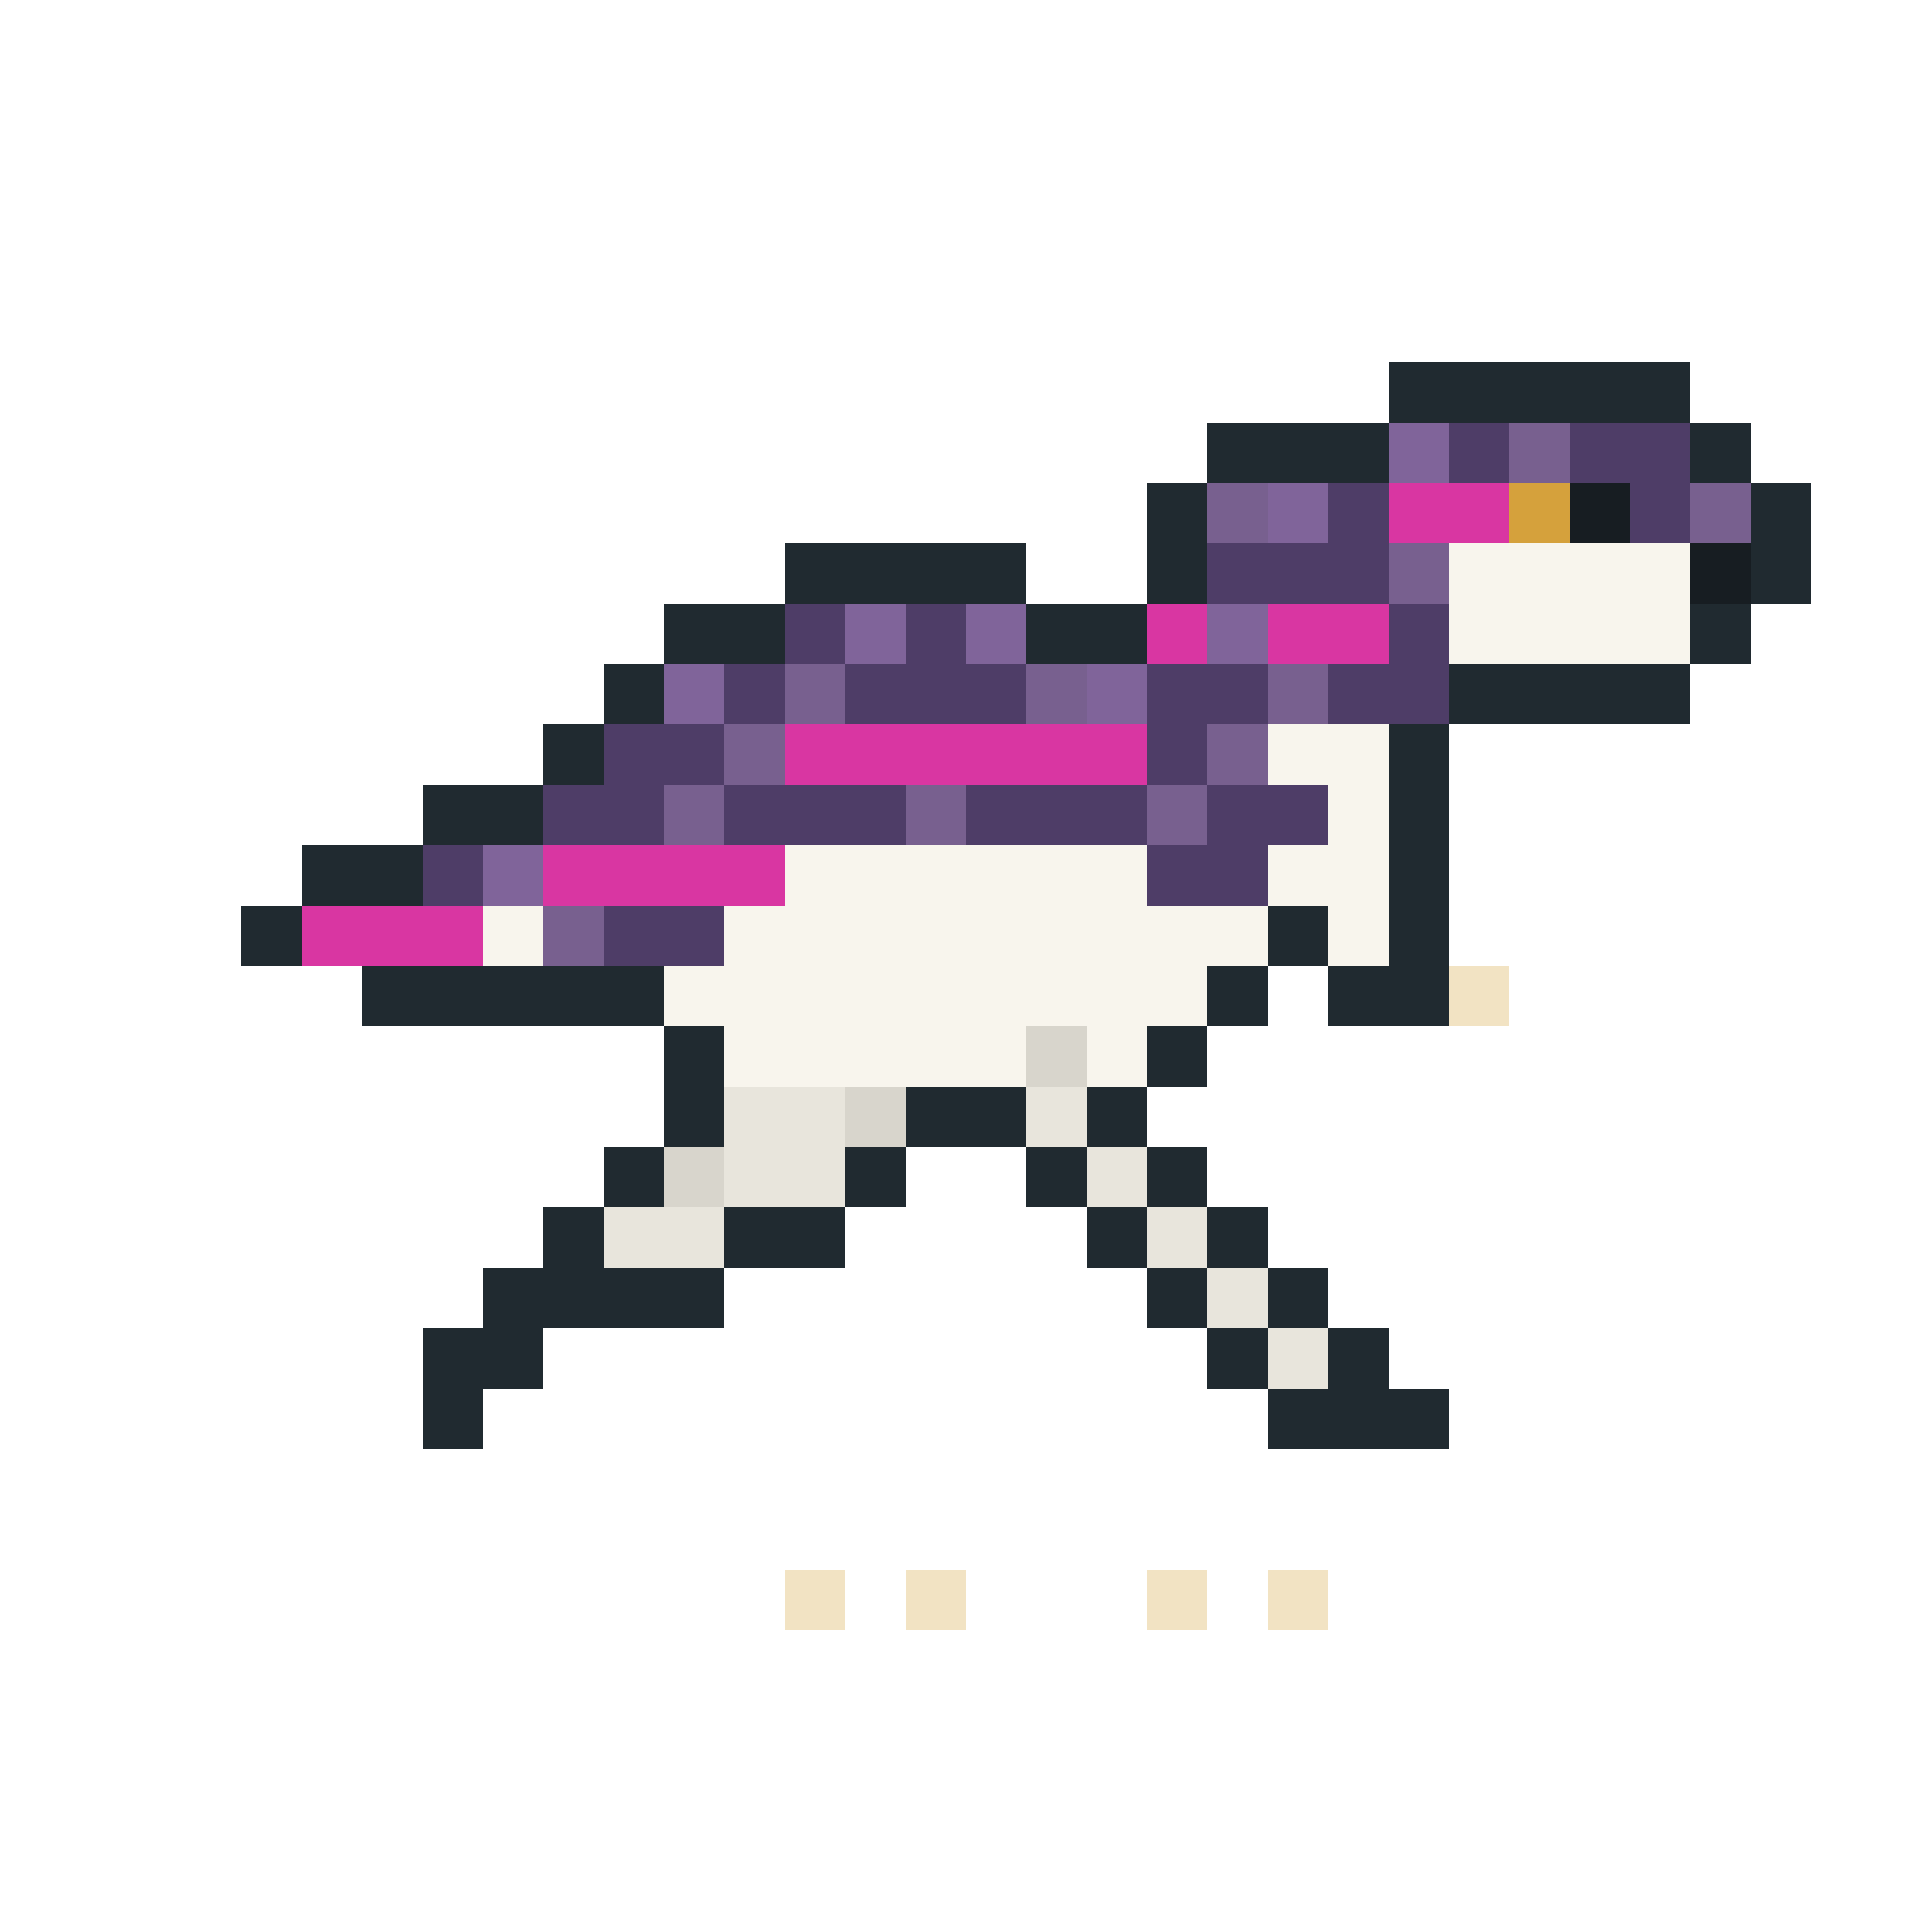
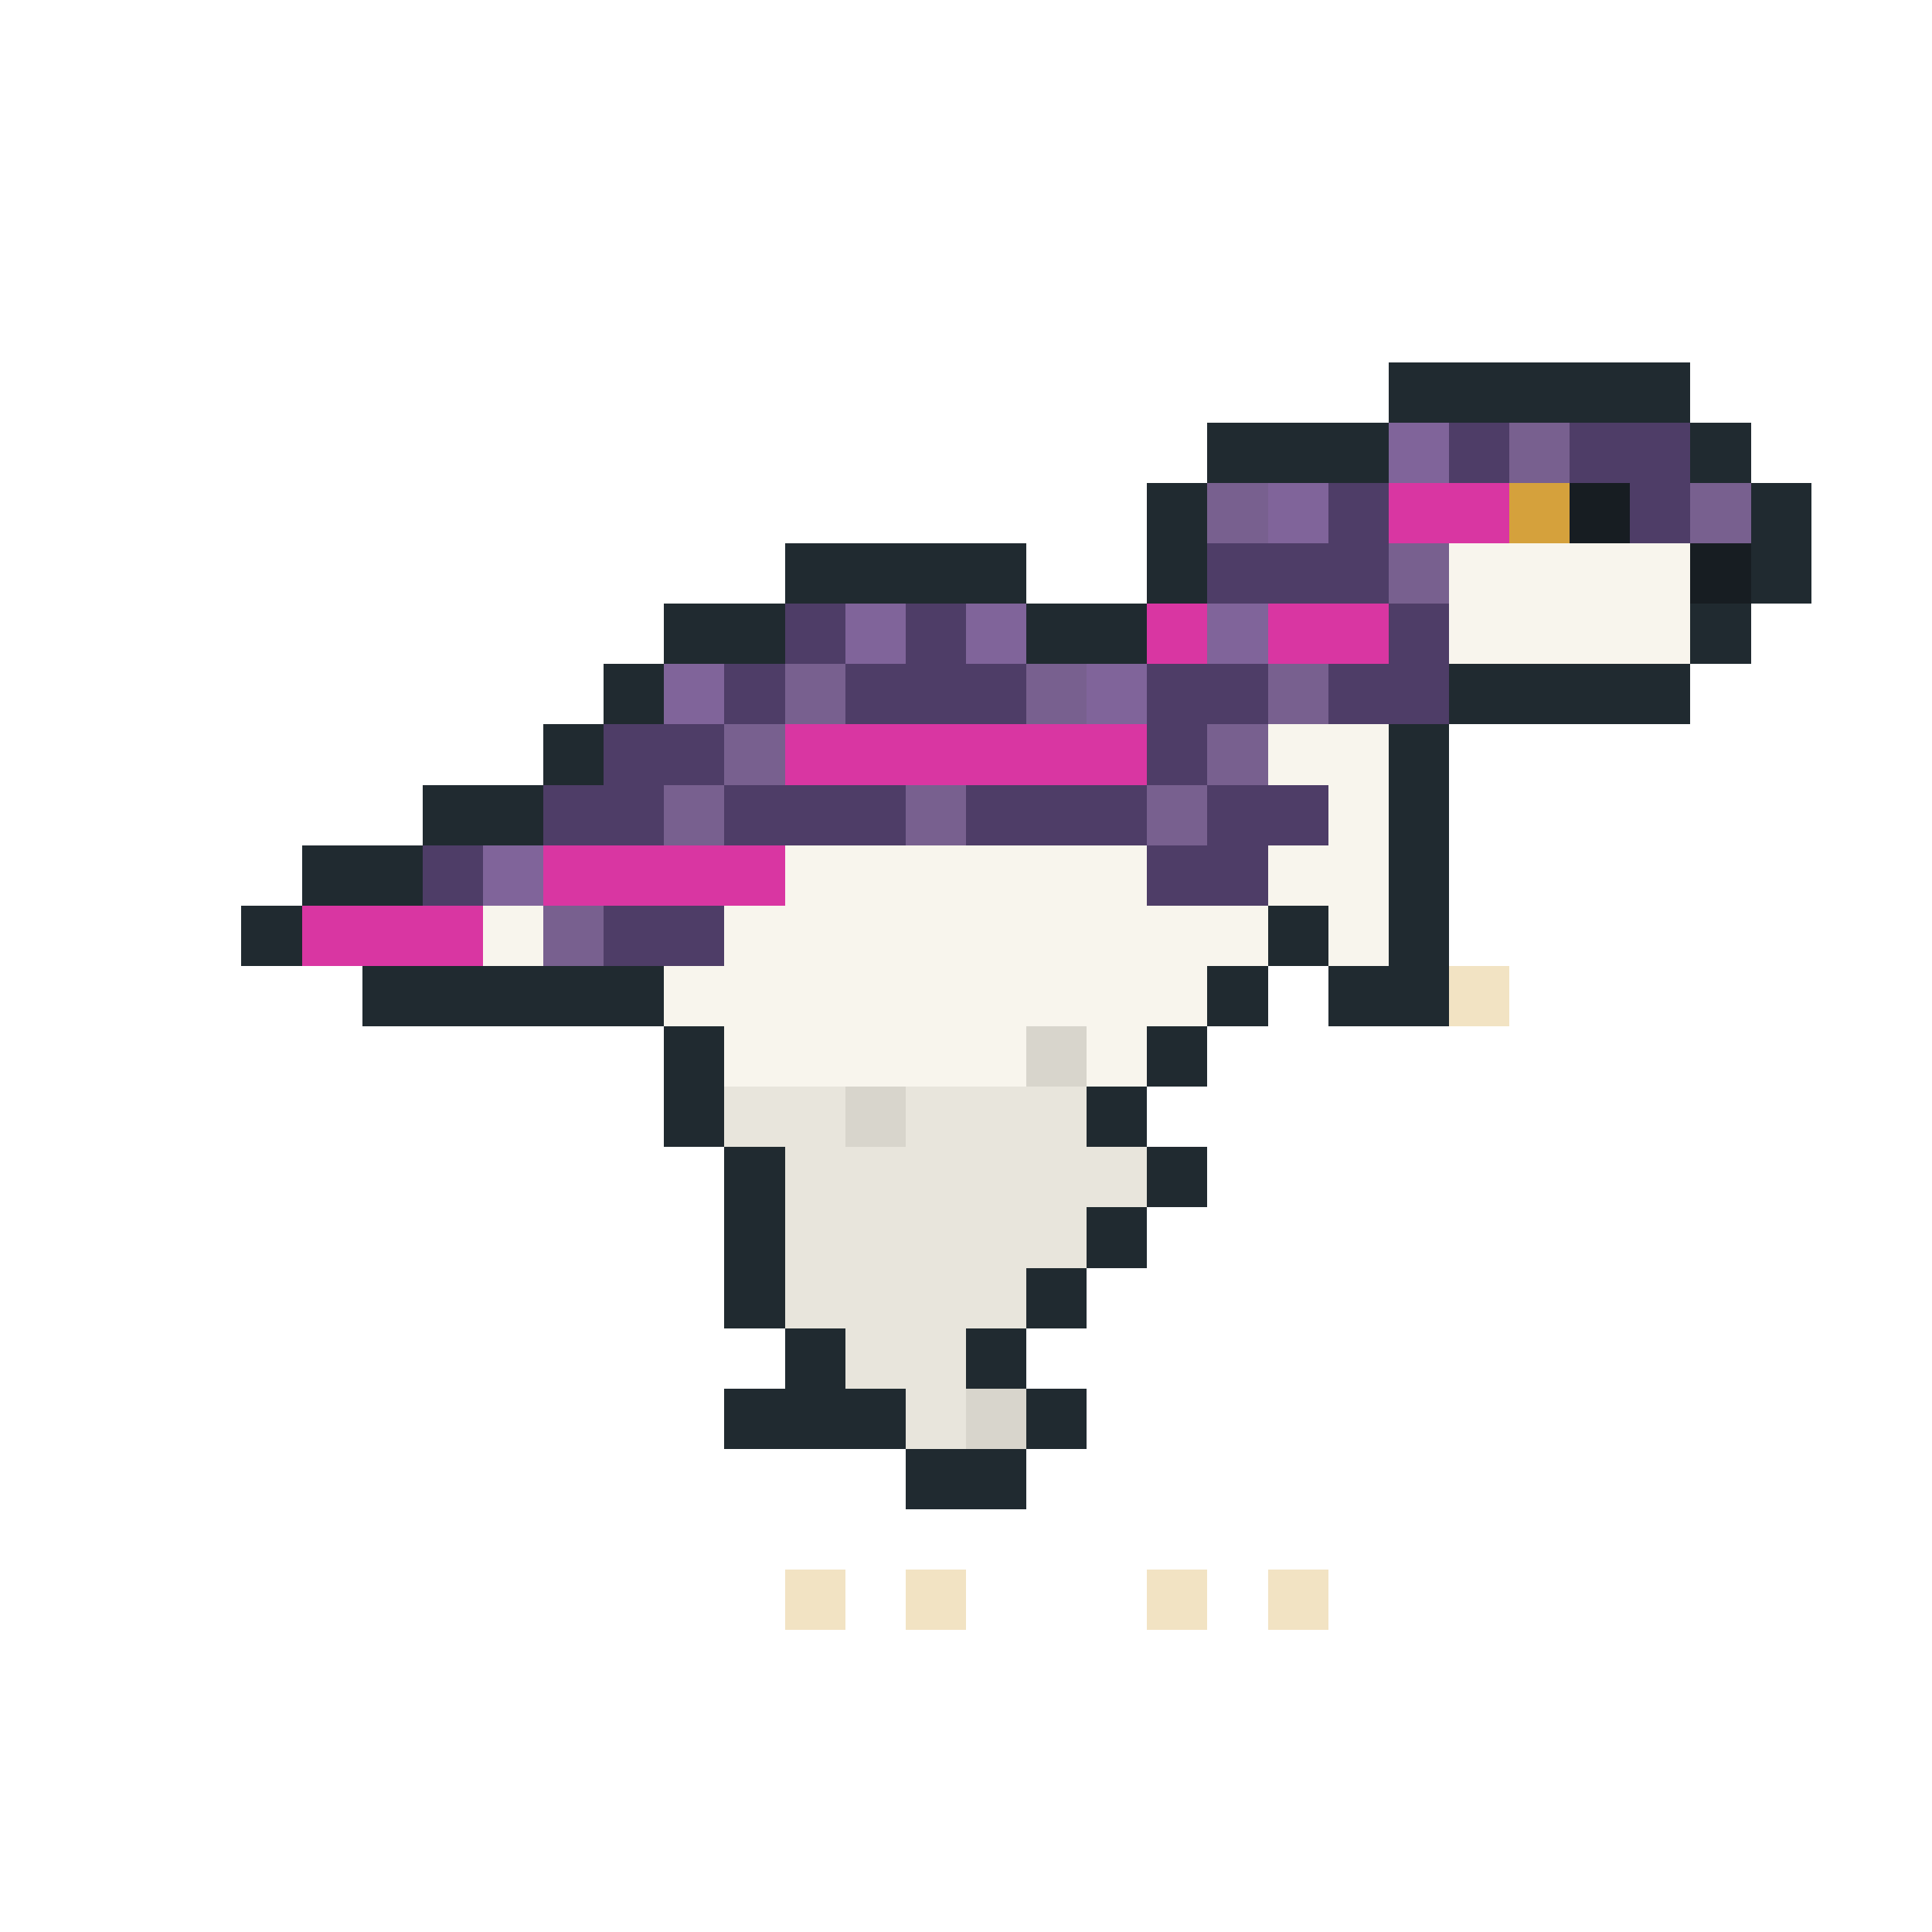
- <svg xmlns="http://www.w3.org/2000/svg" viewBox="0 0 128 128" shape-rendering="crispEdges" role="img" aria-label="Rosa" data-character="Rosa" data-species="Velociraptor" data-age="juvenile" data-lineage="Violeta" data-hide="white" data-back="purple" data-dorsal-stripe="magenta" data-eye="gold-ochre" data-origin="Jurassic World Dominion" data-render-style="pixel-art" data-pixel-grid="4px" data-pose="runA">
+ <svg xmlns="http://www.w3.org/2000/svg" viewBox="0 0 128 128" shape-rendering="crispEdges" role="img" aria-label="Rosa" data-character="Rosa" data-species="Velociraptor" data-age="juvenile" data-lineage="Violeta" data-hide="white" data-back="purple" data-dorsal-stripe="magenta" data-eye="gold-ochre" data-origin="Jurassic World Dominion" data-render-style="pixel-art" data-pixel-grid="4px" data-pose="runB">
  <rect x="92" y="24" width="4" height="4" fill="#202a30" />
  <rect x="96" y="24" width="4" height="4" fill="#202a30" />
  <rect x="100" y="24" width="4" height="4" fill="#202a30" />
  <rect x="104" y="24" width="4" height="4" fill="#202a30" />
  <rect x="108" y="24" width="4" height="4" fill="#202a30" />
  <rect x="80" y="28" width="4" height="4" fill="#202a30" />
  <rect x="84" y="28" width="4" height="4" fill="#202a30" />
  <rect x="88" y="28" width="4" height="4" fill="#202a30" />
  <rect x="92" y="28" width="4" height="4" fill="#4e3d67" />
  <rect x="96" y="28" width="4" height="4" fill="#4e3d67" />
  <rect x="100" y="28" width="4" height="4" fill="#78608f" />
  <rect x="104" y="28" width="4" height="4" fill="#4e3d67" />
  <rect x="108" y="28" width="4" height="4" fill="#4e3d67" />
  <rect x="112" y="28" width="4" height="4" fill="#202a30" />
  <rect x="76" y="32" width="4" height="4" fill="#202a30" />
  <rect x="80" y="32" width="4" height="4" fill="#78608f" />
  <rect x="84" y="32" width="4" height="4" fill="#4e3d67" />
  <rect x="88" y="32" width="4" height="4" fill="#4e3d67" />
  <rect x="92" y="32" width="4" height="4" fill="#d936a2" />
  <rect x="96" y="32" width="4" height="4" fill="#d936a2" />
  <rect x="100" y="32" width="4" height="4" fill="#d936a2" />
  <rect x="104" y="32" width="4" height="4" fill="#d936a2" />
  <rect x="108" y="32" width="4" height="4" fill="#4e3d67" />
  <rect x="112" y="32" width="4" height="4" fill="#78608f" />
  <rect x="116" y="32" width="4" height="4" fill="#202a30" />
  <rect x="52" y="36" width="4" height="4" fill="#202a30" />
  <rect x="56" y="36" width="4" height="4" fill="#202a30" />
  <rect x="60" y="36" width="4" height="4" fill="#202a30" />
  <rect x="64" y="36" width="4" height="4" fill="#202a30" />
  <rect x="76" y="36" width="4" height="4" fill="#202a30" />
  <rect x="80" y="36" width="4" height="4" fill="#4e3d67" />
  <rect x="84" y="36" width="4" height="4" fill="#4e3d67" />
  <rect x="88" y="36" width="4" height="4" fill="#4e3d67" />
  <rect x="92" y="36" width="4" height="4" fill="#78608f" />
  <rect x="96" y="36" width="4" height="4" fill="#f8f5ed" />
  <rect x="100" y="36" width="4" height="4" fill="#f8f5ed" />
  <rect x="104" y="36" width="4" height="4" fill="#f8f5ed" />
  <rect x="108" y="36" width="4" height="4" fill="#f8f5ed" />
  <rect x="112" y="36" width="4" height="4" fill="#4e3d67" />
  <rect x="116" y="36" width="4" height="4" fill="#202a30" />
  <rect x="44" y="40" width="4" height="4" fill="#202a30" />
  <rect x="48" y="40" width="4" height="4" fill="#202a30" />
  <rect x="52" y="40" width="4" height="4" fill="#4e3d67" />
  <rect x="56" y="40" width="4" height="4" fill="#78608f" />
  <rect x="60" y="40" width="4" height="4" fill="#4e3d67" />
  <rect x="64" y="40" width="4" height="4" fill="#4e3d67" />
  <rect x="68" y="40" width="4" height="4" fill="#202a30" />
  <rect x="72" y="40" width="4" height="4" fill="#202a30" />
  <rect x="76" y="40" width="4" height="4" fill="#d936a2" />
  <rect x="80" y="40" width="4" height="4" fill="#d936a2" />
  <rect x="84" y="40" width="4" height="4" fill="#d936a2" />
  <rect x="88" y="40" width="4" height="4" fill="#d936a2" />
  <rect x="92" y="40" width="4" height="4" fill="#4e3d67" />
  <rect x="96" y="40" width="4" height="4" fill="#f8f5ed" />
  <rect x="100" y="40" width="4" height="4" fill="#f8f5ed" />
  <rect x="104" y="40" width="4" height="4" fill="#f8f5ed" />
  <rect x="108" y="40" width="4" height="4" fill="#f8f5ed" />
  <rect x="112" y="40" width="4" height="4" fill="#202a30" />
  <rect x="40" y="44" width="4" height="4" fill="#202a30" />
  <rect x="44" y="44" width="4" height="4" fill="#4e3d67" />
  <rect x="48" y="44" width="4" height="4" fill="#4e3d67" />
  <rect x="52" y="44" width="4" height="4" fill="#78608f" />
  <rect x="56" y="44" width="4" height="4" fill="#4e3d67" />
  <rect x="60" y="44" width="4" height="4" fill="#4e3d67" />
  <rect x="64" y="44" width="4" height="4" fill="#4e3d67" />
  <rect x="68" y="44" width="4" height="4" fill="#78608f" />
  <rect x="72" y="44" width="4" height="4" fill="#4e3d67" />
  <rect x="76" y="44" width="4" height="4" fill="#4e3d67" />
  <rect x="80" y="44" width="4" height="4" fill="#4e3d67" />
  <rect x="84" y="44" width="4" height="4" fill="#78608f" />
  <rect x="88" y="44" width="4" height="4" fill="#4e3d67" />
  <rect x="92" y="44" width="4" height="4" fill="#4e3d67" />
  <rect x="96" y="44" width="4" height="4" fill="#202a30" />
  <rect x="100" y="44" width="4" height="4" fill="#202a30" />
  <rect x="104" y="44" width="4" height="4" fill="#202a30" />
  <rect x="108" y="44" width="4" height="4" fill="#202a30" />
  <rect x="36" y="48" width="4" height="4" fill="#202a30" />
  <rect x="40" y="48" width="4" height="4" fill="#4e3d67" />
  <rect x="44" y="48" width="4" height="4" fill="#4e3d67" />
  <rect x="48" y="48" width="4" height="4" fill="#78608f" />
  <rect x="52" y="48" width="4" height="4" fill="#d936a2" />
  <rect x="56" y="48" width="4" height="4" fill="#d936a2" />
  <rect x="60" y="48" width="4" height="4" fill="#d936a2" />
  <rect x="64" y="48" width="4" height="4" fill="#d936a2" />
  <rect x="68" y="48" width="4" height="4" fill="#d936a2" />
  <rect x="72" y="48" width="4" height="4" fill="#d936a2" />
  <rect x="76" y="48" width="4" height="4" fill="#4e3d67" />
  <rect x="80" y="48" width="4" height="4" fill="#78608f" />
  <rect x="84" y="48" width="4" height="4" fill="#f8f5ed" />
  <rect x="88" y="48" width="4" height="4" fill="#f8f5ed" />
  <rect x="92" y="48" width="4" height="4" fill="#202a30" />
  <rect x="28" y="52" width="4" height="4" fill="#202a30" />
  <rect x="32" y="52" width="4" height="4" fill="#202a30" />
  <rect x="36" y="52" width="4" height="4" fill="#4e3d67" />
  <rect x="40" y="52" width="4" height="4" fill="#4e3d67" />
  <rect x="44" y="52" width="4" height="4" fill="#78608f" />
  <rect x="48" y="52" width="4" height="4" fill="#4e3d67" />
  <rect x="52" y="52" width="4" height="4" fill="#4e3d67" />
  <rect x="56" y="52" width="4" height="4" fill="#4e3d67" />
  <rect x="60" y="52" width="4" height="4" fill="#78608f" />
  <rect x="64" y="52" width="4" height="4" fill="#4e3d67" />
  <rect x="68" y="52" width="4" height="4" fill="#4e3d67" />
  <rect x="72" y="52" width="4" height="4" fill="#4e3d67" />
  <rect x="76" y="52" width="4" height="4" fill="#78608f" />
  <rect x="80" y="52" width="4" height="4" fill="#4e3d67" />
  <rect x="84" y="52" width="4" height="4" fill="#4e3d67" />
  <rect x="88" y="52" width="4" height="4" fill="#f8f5ed" />
  <rect x="92" y="52" width="4" height="4" fill="#202a30" />
  <rect x="20" y="56" width="4" height="4" fill="#202a30" />
  <rect x="24" y="56" width="4" height="4" fill="#202a30" />
  <rect x="28" y="56" width="4" height="4" fill="#4e3d67" />
  <rect x="32" y="56" width="4" height="4" fill="#d936a2" />
  <rect x="36" y="56" width="4" height="4" fill="#d936a2" />
  <rect x="40" y="56" width="4" height="4" fill="#d936a2" />
  <rect x="44" y="56" width="4" height="4" fill="#d936a2" />
  <rect x="48" y="56" width="4" height="4" fill="#d936a2" />
  <rect x="52" y="56" width="4" height="4" fill="#f8f5ed" />
  <rect x="56" y="56" width="4" height="4" fill="#f8f5ed" />
  <rect x="60" y="56" width="4" height="4" fill="#f8f5ed" />
  <rect x="64" y="56" width="4" height="4" fill="#f8f5ed" />
  <rect x="68" y="56" width="4" height="4" fill="#f8f5ed" />
  <rect x="72" y="56" width="4" height="4" fill="#f8f5ed" />
  <rect x="76" y="56" width="4" height="4" fill="#4e3d67" />
  <rect x="80" y="56" width="4" height="4" fill="#4e3d67" />
  <rect x="84" y="56" width="4" height="4" fill="#f8f5ed" />
  <rect x="88" y="56" width="4" height="4" fill="#f8f5ed" />
  <rect x="92" y="56" width="4" height="4" fill="#202a30" />
  <rect x="16" y="60" width="4" height="4" fill="#202a30" />
  <rect x="20" y="60" width="4" height="4" fill="#d936a2" />
  <rect x="24" y="60" width="4" height="4" fill="#d936a2" />
  <rect x="28" y="60" width="4" height="4" fill="#d936a2" />
  <rect x="32" y="60" width="4" height="4" fill="#f8f5ed" />
  <rect x="36" y="60" width="4" height="4" fill="#78608f" />
  <rect x="40" y="60" width="4" height="4" fill="#4e3d67" />
  <rect x="44" y="60" width="4" height="4" fill="#4e3d67" />
  <rect x="48" y="60" width="4" height="4" fill="#f8f5ed" />
  <rect x="52" y="60" width="4" height="4" fill="#f8f5ed" />
  <rect x="56" y="60" width="4" height="4" fill="#f8f5ed" />
  <rect x="60" y="60" width="4" height="4" fill="#f8f5ed" />
  <rect x="64" y="60" width="4" height="4" fill="#f8f5ed" />
  <rect x="68" y="60" width="4" height="4" fill="#f8f5ed" />
  <rect x="72" y="60" width="4" height="4" fill="#f8f5ed" />
  <rect x="76" y="60" width="4" height="4" fill="#f8f5ed" />
  <rect x="80" y="60" width="4" height="4" fill="#f8f5ed" />
  <rect x="84" y="60" width="4" height="4" fill="#202a30" />
  <rect x="88" y="60" width="4" height="4" fill="#f8f5ed" />
  <rect x="92" y="60" width="4" height="4" fill="#202a30" />
  <rect x="24" y="64" width="4" height="4" fill="#202a30" />
  <rect x="28" y="64" width="4" height="4" fill="#202a30" />
  <rect x="32" y="64" width="4" height="4" fill="#202a30" />
  <rect x="36" y="64" width="4" height="4" fill="#202a30" />
  <rect x="40" y="64" width="4" height="4" fill="#202a30" />
  <rect x="44" y="64" width="4" height="4" fill="#f8f5ed" />
  <rect x="48" y="64" width="4" height="4" fill="#f8f5ed" />
  <rect x="52" y="64" width="4" height="4" fill="#f8f5ed" />
  <rect x="56" y="64" width="4" height="4" fill="#f8f5ed" />
  <rect x="60" y="64" width="4" height="4" fill="#f8f5ed" />
  <rect x="64" y="64" width="4" height="4" fill="#f8f5ed" />
  <rect x="68" y="64" width="4" height="4" fill="#f8f5ed" />
  <rect x="72" y="64" width="4" height="4" fill="#f8f5ed" />
  <rect x="76" y="64" width="4" height="4" fill="#f8f5ed" />
  <rect x="80" y="64" width="4" height="4" fill="#202a30" />
  <rect x="88" y="64" width="4" height="4" fill="#202a30" />
  <rect x="92" y="64" width="4" height="4" fill="#202a30" />
  <rect x="44" y="68" width="4" height="4" fill="#202a30" />
  <rect x="48" y="68" width="4" height="4" fill="#f8f5ed" />
  <rect x="52" y="68" width="4" height="4" fill="#f8f5ed" />
  <rect x="56" y="68" width="4" height="4" fill="#f8f5ed" />
  <rect x="60" y="68" width="4" height="4" fill="#f8f5ed" />
  <rect x="64" y="68" width="4" height="4" fill="#f8f5ed" />
  <rect x="68" y="68" width="4" height="4" fill="#d8d5cc" />
  <rect x="72" y="68" width="4" height="4" fill="#f8f5ed" />
  <rect x="76" y="68" width="4" height="4" fill="#202a30" />
  <rect x="44" y="72" width="4" height="4" fill="#202a30" />
  <rect x="48" y="72" width="4" height="4" fill="#e8e5dc" />
  <rect x="52" y="72" width="4" height="4" fill="#e8e5dc" />
  <rect x="56" y="72" width="4" height="4" fill="#d8d5cc" />
-   <rect x="60" y="72" width="4" height="4" fill="#202a30" />
-   <rect x="64" y="72" width="4" height="4" fill="#202a30" />
+   <rect x="60" y="72" width="4" height="4" fill="#e8e5dc" />
+   <rect x="64" y="72" width="4" height="4" fill="#e8e5dc" />
  <rect x="68" y="72" width="4" height="4" fill="#e8e5dc" />
  <rect x="72" y="72" width="4" height="4" fill="#202a30" />
-   <rect x="40" y="76" width="4" height="4" fill="#202a30" />
-   <rect x="44" y="76" width="4" height="4" fill="#d8d5cc" />
-   <rect x="48" y="76" width="4" height="4" fill="#e8e5dc" />
+   <rect x="48" y="76" width="4" height="4" fill="#202a30" />
  <rect x="52" y="76" width="4" height="4" fill="#e8e5dc" />
-   <rect x="56" y="76" width="4" height="4" fill="#202a30" />
-   <rect x="68" y="76" width="4" height="4" fill="#202a30" />
+   <rect x="56" y="76" width="4" height="4" fill="#e8e5dc" />
+   <rect x="60" y="76" width="4" height="4" fill="#e8e5dc" />
+   <rect x="64" y="76" width="4" height="4" fill="#e8e5dc" />
+   <rect x="68" y="76" width="4" height="4" fill="#e8e5dc" />
  <rect x="72" y="76" width="4" height="4" fill="#e8e5dc" />
  <rect x="76" y="76" width="4" height="4" fill="#202a30" />
-   <rect x="36" y="80" width="4" height="4" fill="#202a30" />
-   <rect x="40" y="80" width="4" height="4" fill="#e8e5dc" />
-   <rect x="44" y="80" width="4" height="4" fill="#e8e5dc" />
  <rect x="48" y="80" width="4" height="4" fill="#202a30" />
-   <rect x="52" y="80" width="4" height="4" fill="#202a30" />
+   <rect x="52" y="80" width="4" height="4" fill="#e8e5dc" />
+   <rect x="56" y="80" width="4" height="4" fill="#e8e5dc" />
+   <rect x="60" y="80" width="4" height="4" fill="#e8e5dc" />
+   <rect x="64" y="80" width="4" height="4" fill="#e8e5dc" />
+   <rect x="68" y="80" width="4" height="4" fill="#e8e5dc" />
  <rect x="72" y="80" width="4" height="4" fill="#202a30" />
-   <rect x="76" y="80" width="4" height="4" fill="#e8e5dc" />
-   <rect x="80" y="80" width="4" height="4" fill="#202a30" />
-   <rect x="32" y="84" width="4" height="4" fill="#202a30" />
-   <rect x="36" y="84" width="4" height="4" fill="#202a30" />
-   <rect x="40" y="84" width="4" height="4" fill="#202a30" />
-   <rect x="44" y="84" width="4" height="4" fill="#202a30" />
-   <rect x="76" y="84" width="4" height="4" fill="#202a30" />
-   <rect x="80" y="84" width="4" height="4" fill="#e8e5dc" />
-   <rect x="84" y="84" width="4" height="4" fill="#202a30" />
-   <rect x="28" y="88" width="4" height="4" fill="#202a30" />
-   <rect x="32" y="88" width="4" height="4" fill="#202a30" />
-   <rect x="80" y="88" width="4" height="4" fill="#202a30" />
-   <rect x="84" y="88" width="4" height="4" fill="#e8e5dc" />
-   <rect x="88" y="88" width="4" height="4" fill="#202a30" />
-   <rect x="28" y="92" width="4" height="4" fill="#202a30" />
-   <rect x="84" y="92" width="4" height="4" fill="#202a30" />
-   <rect x="88" y="92" width="4" height="4" fill="#202a30" />
-   <rect x="92" y="92" width="4" height="4" fill="#202a30" />
+   <rect x="48" y="84" width="4" height="4" fill="#202a30" />
+   <rect x="52" y="84" width="4" height="4" fill="#e8e5dc" />
+   <rect x="56" y="84" width="4" height="4" fill="#e8e5dc" />
+   <rect x="60" y="84" width="4" height="4" fill="#e8e5dc" />
+   <rect x="64" y="84" width="4" height="4" fill="#e8e5dc" />
+   <rect x="68" y="84" width="4" height="4" fill="#202a30" />
+   <rect x="52" y="88" width="4" height="4" fill="#202a30" />
+   <rect x="56" y="88" width="4" height="4" fill="#e8e5dc" />
+   <rect x="60" y="88" width="4" height="4" fill="#e8e5dc" />
+   <rect x="64" y="88" width="4" height="4" fill="#202a30" />
+   <rect x="48" y="92" width="4" height="4" fill="#202a30" />
+   <rect x="52" y="92" width="4" height="4" fill="#202a30" />
+   <rect x="56" y="92" width="4" height="4" fill="#202a30" />
+   <rect x="60" y="92" width="4" height="4" fill="#e8e5dc" />
+   <rect x="64" y="92" width="4" height="4" fill="#d8d5cc" />
+   <rect x="68" y="92" width="4" height="4" fill="#202a30" />
+   <rect x="60" y="96" width="4" height="4" fill="#202a30" />
+   <rect x="64" y="96" width="4" height="4" fill="#202a30" />
  <rect x="32" y="56" width="4" height="4" fill="#80649a" />
  <rect x="44" y="44" width="4" height="4" fill="#80649a" />
  <rect x="56" y="40" width="4" height="4" fill="#80649a" />
  <rect x="64" y="40" width="4" height="4" fill="#80649a" />
  <rect x="72" y="44" width="4" height="4" fill="#80649a" />
  <rect x="80" y="40" width="4" height="4" fill="#80649a" />
  <rect x="84" y="32" width="4" height="4" fill="#80649a" />
  <rect x="92" y="28" width="4" height="4" fill="#80649a" />
  <rect x="100" y="32" width="4" height="4" fill="#d5a13c" />
  <rect x="104" y="32" width="4" height="4" fill="#d5a13c" />
  <rect x="104" y="32" width="4" height="4" fill="#171d22" />
  <rect x="112" y="36" width="4" height="4" fill="#171d22" />
  <rect x="52" y="104" width="4" height="4" fill="#f2e3c3" />
  <rect x="60" y="104" width="4" height="4" fill="#f2e3c3" />
  <rect x="76" y="104" width="4" height="4" fill="#f2e3c3" />
  <rect x="84" y="104" width="4" height="4" fill="#f2e3c3" />
  <rect x="96" y="64" width="4" height="4" fill="#f2e3c3" />
</svg>
